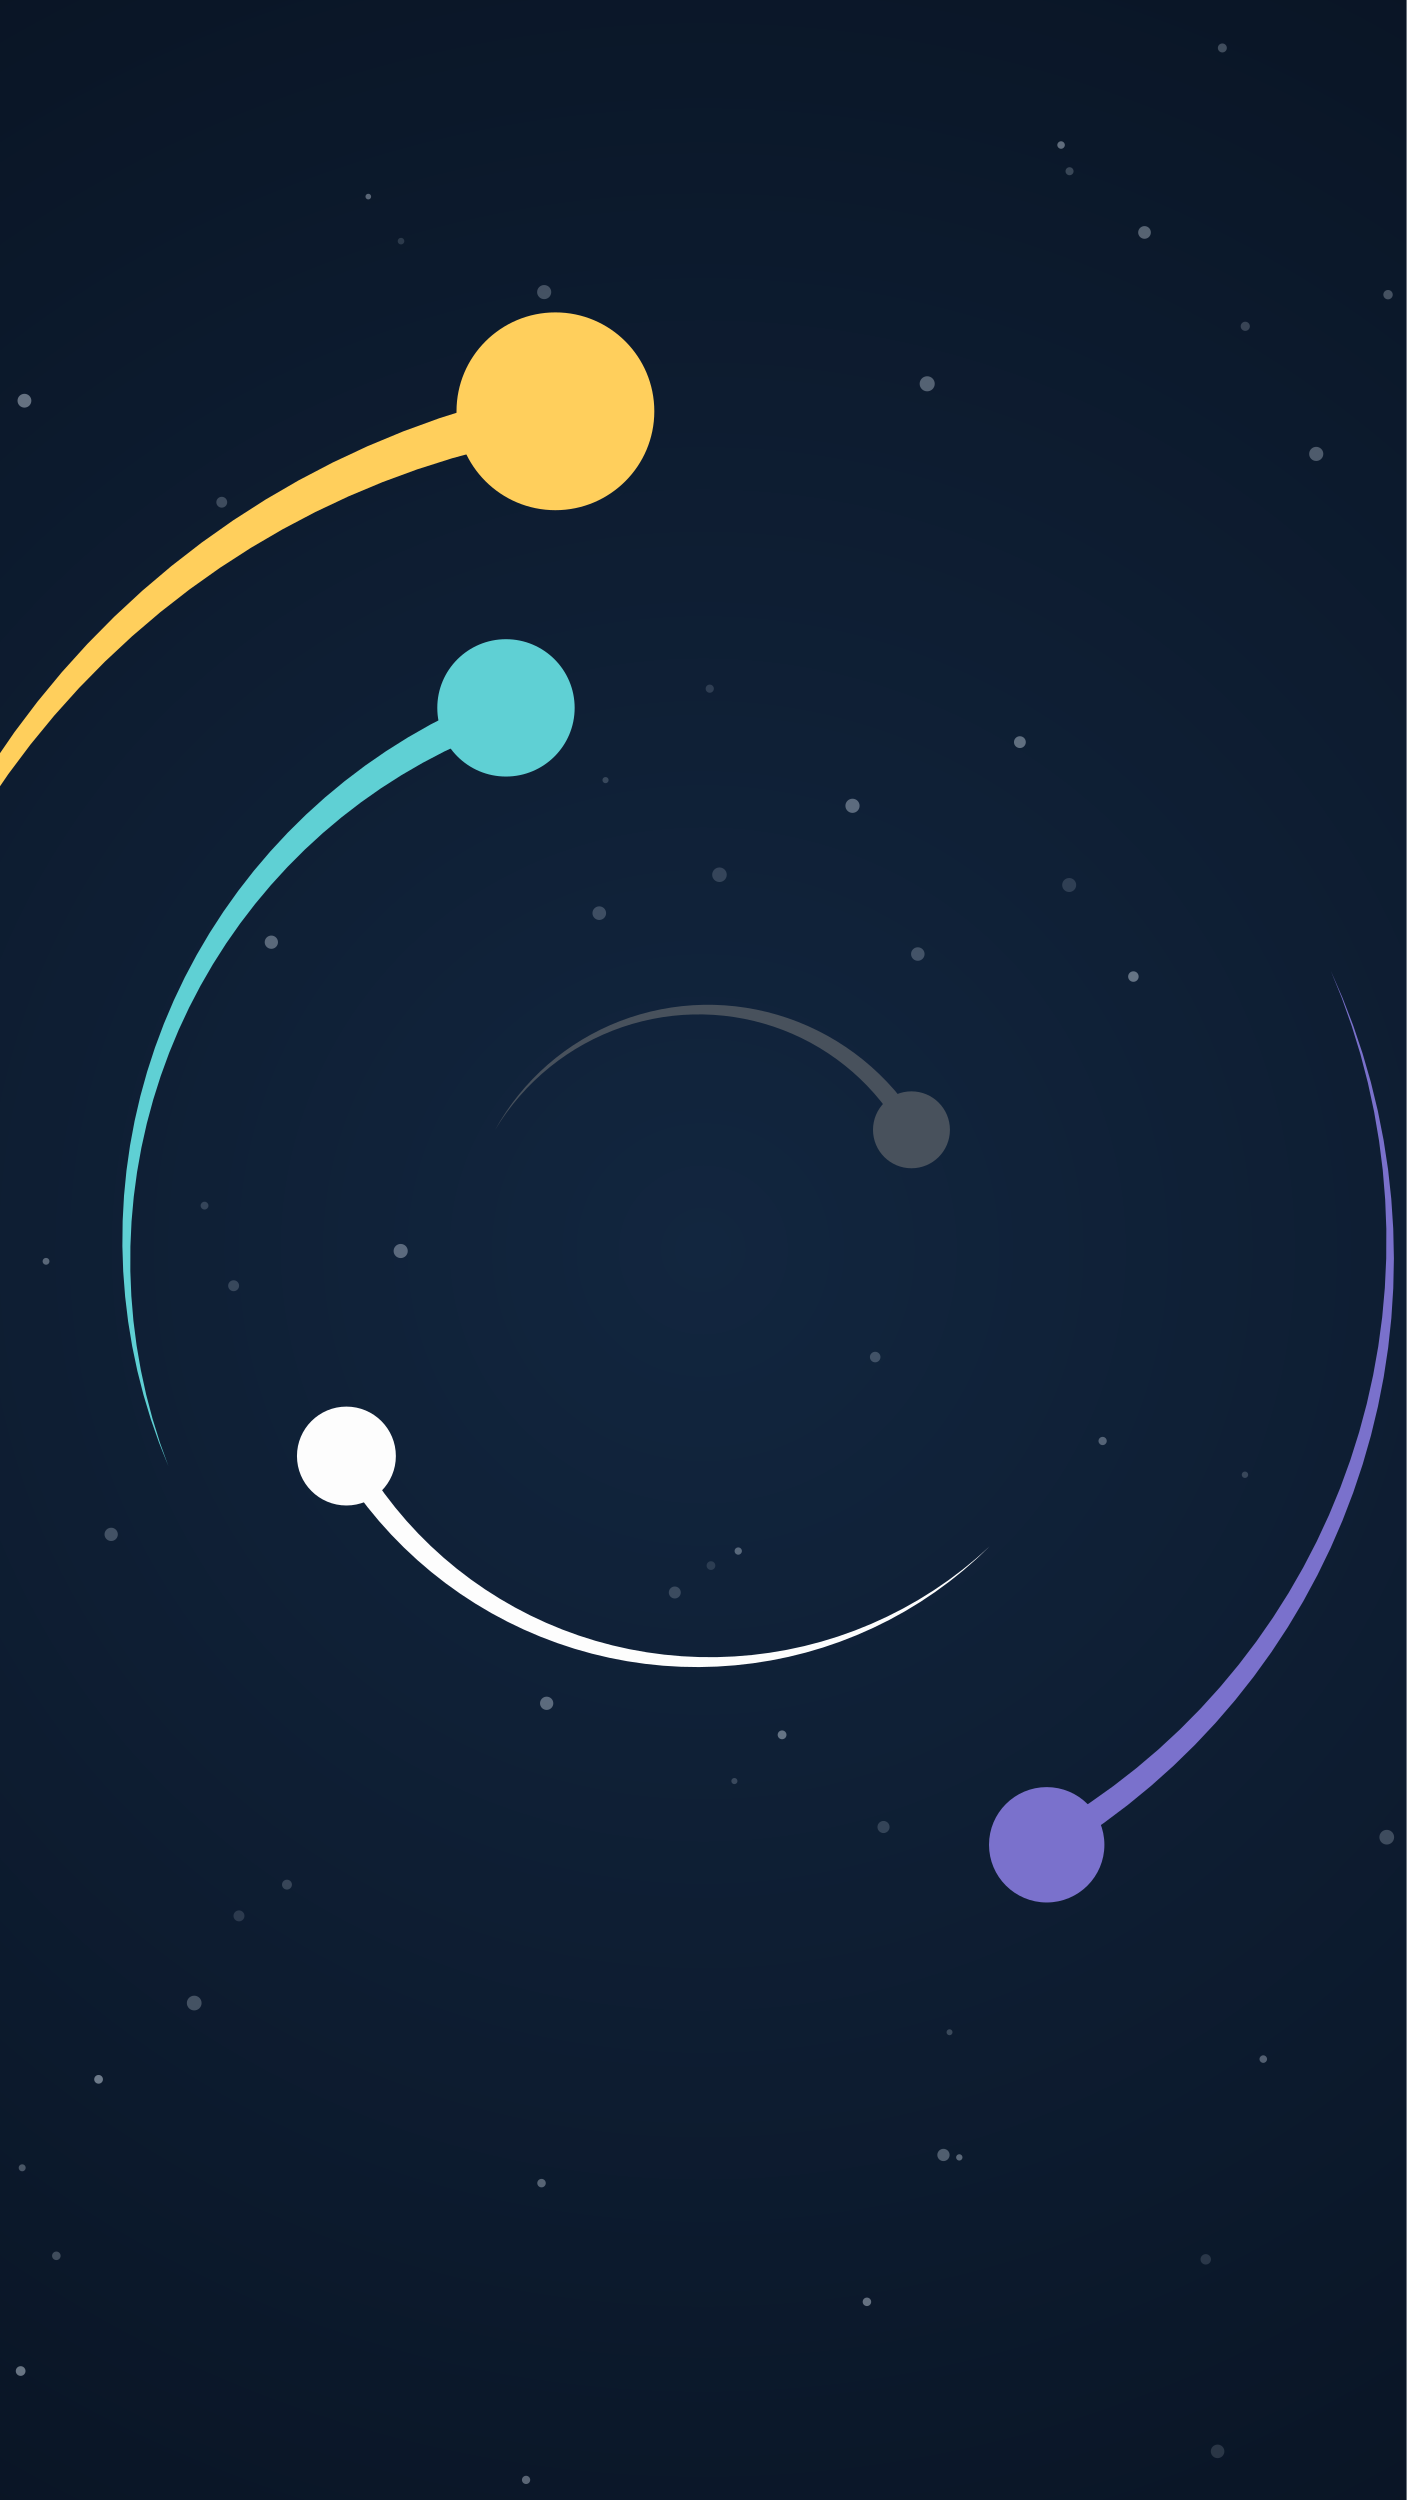
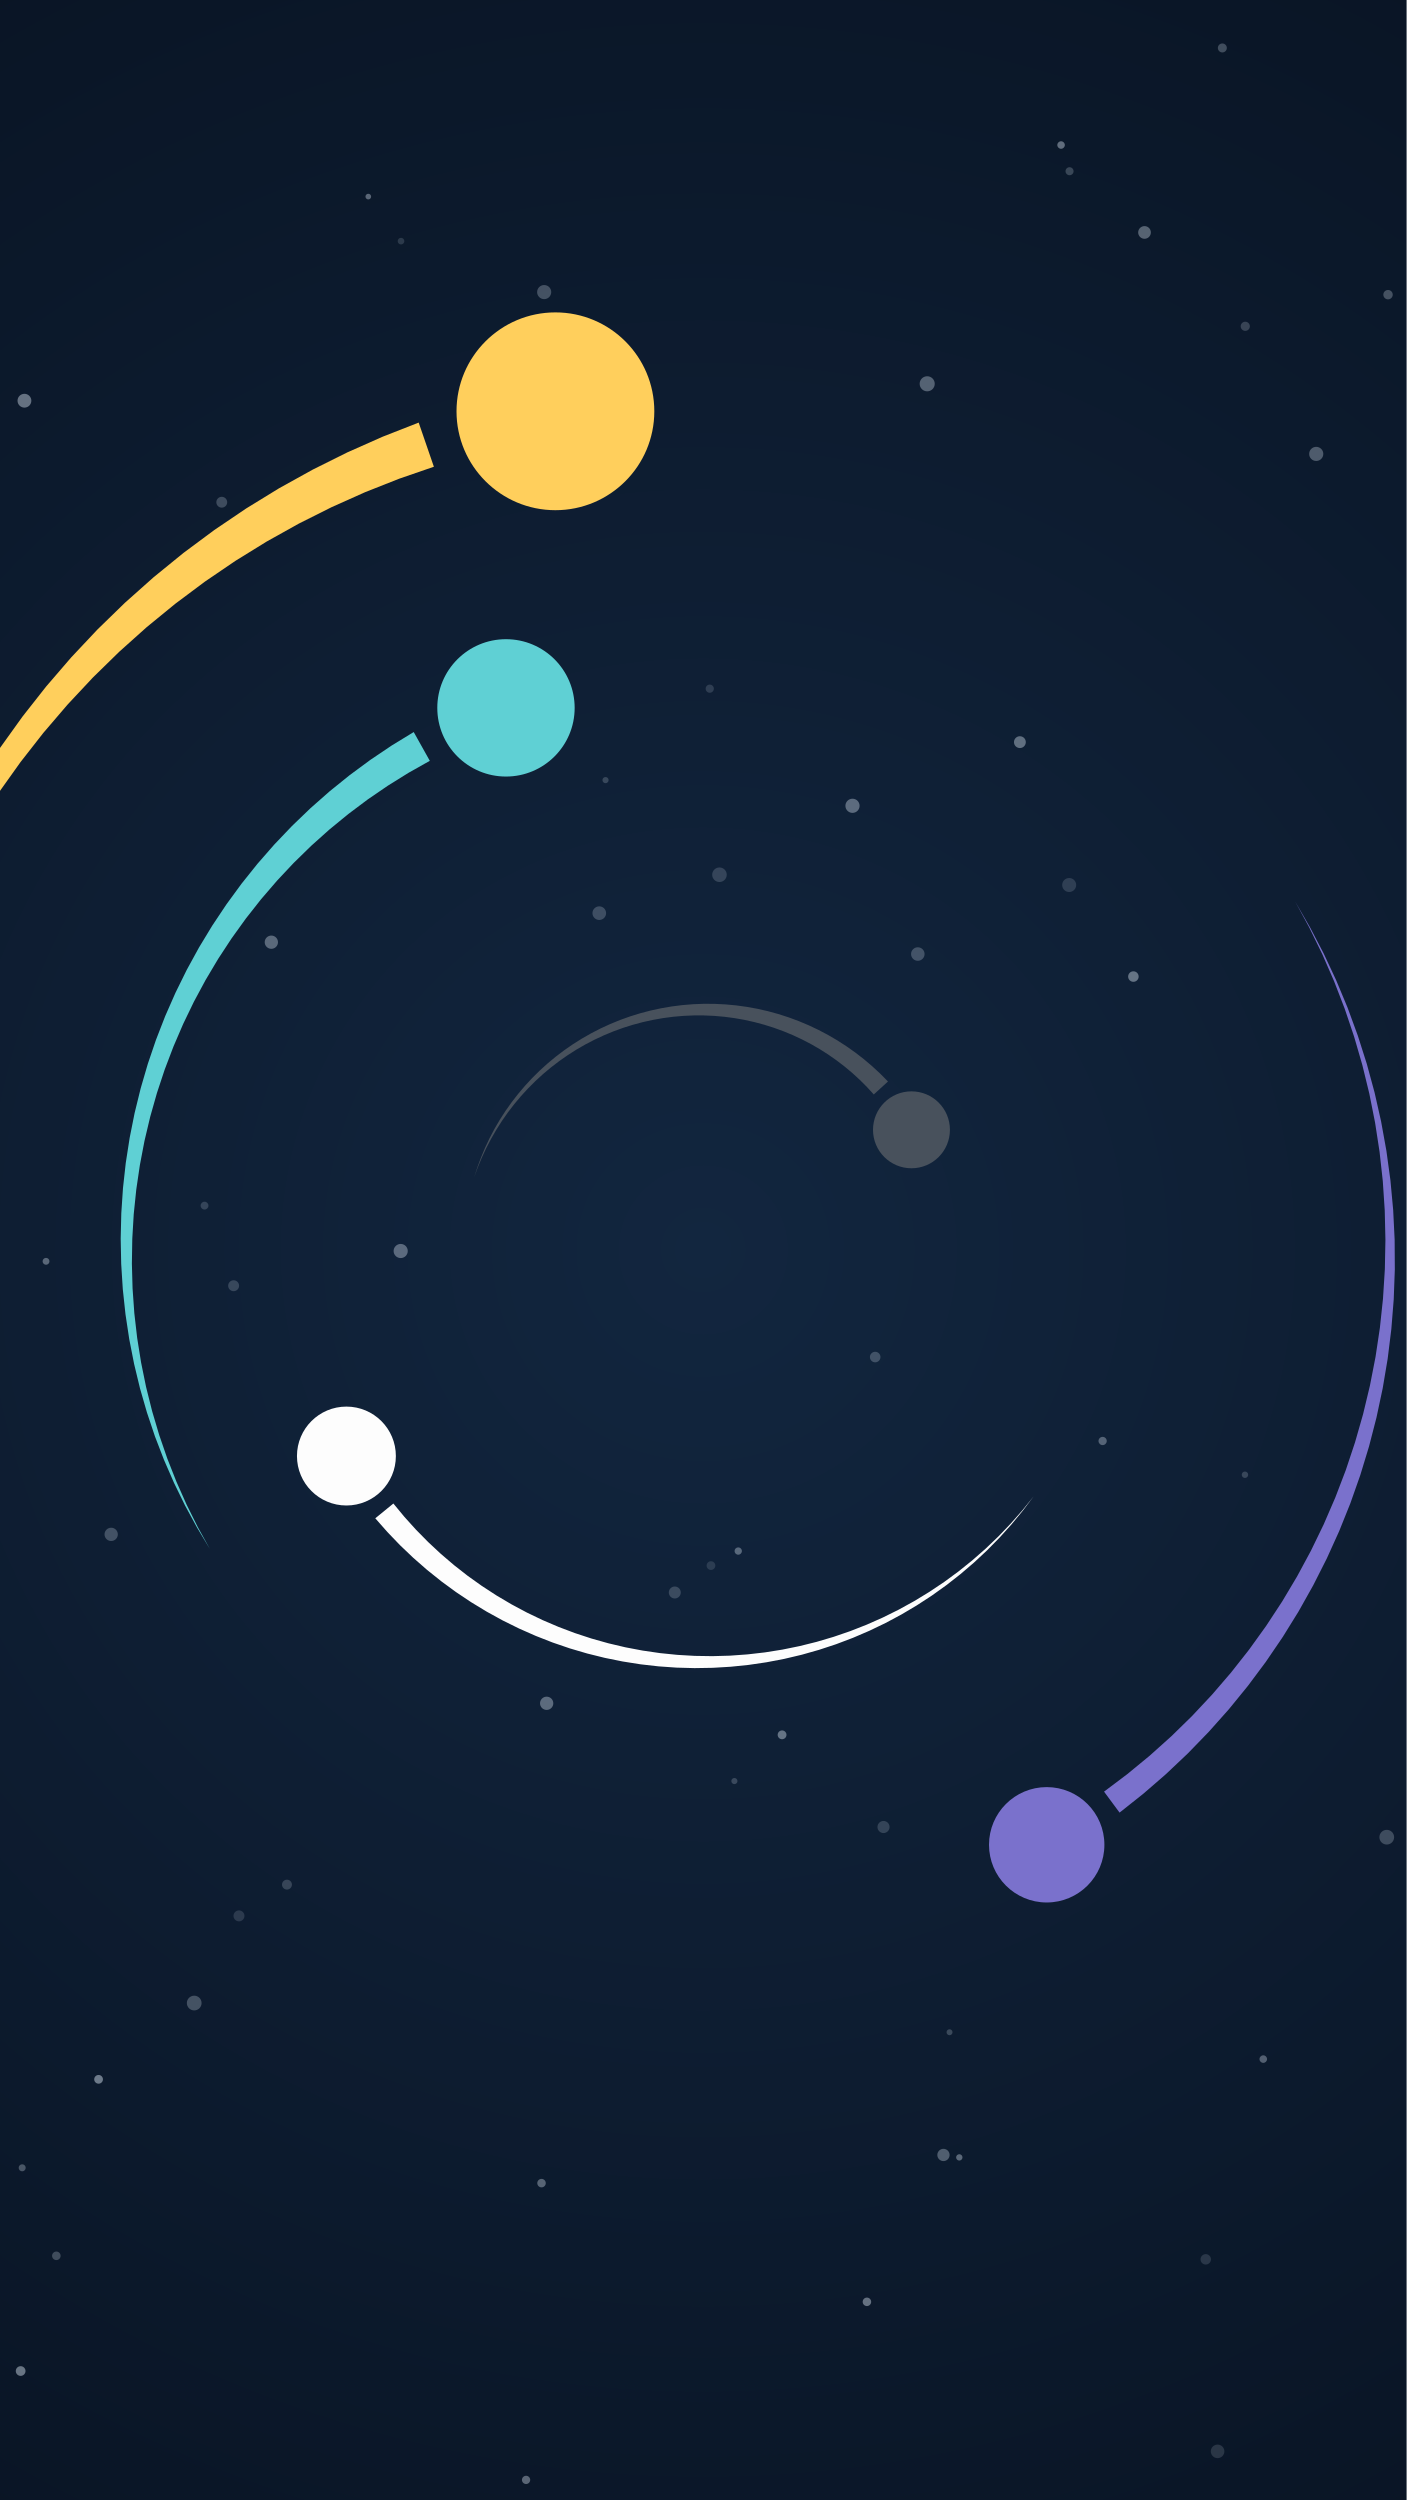
<svg xmlns="http://www.w3.org/2000/svg" width="1024" height="1820" viewBox="0 0 1024 1820">
  <defs>
    <radialGradient id="sky" gradientUnits="userSpaceOnUse" cx="512" cy="910" r="1419.6">
      <stop offset="0%" stop-color="#12263f" />
      <stop offset="52%" stop-color="#0c1a2d" />
      <stop offset="100%" stop-color="#070f1c" />
    </radialGradient>
  </defs>
  <rect width="1024" height="1820" fill="url(#sky)" />
  <g fill="#dbe6f2">
    <circle cx="668.17" cy="694.54" r="4.92" opacity="0.25" />
    <circle cx="397.97" cy="1240" r="4.83" opacity="0.38" />
    <circle cx="80.94" cy="1117.02" r="4.84" opacity="0.26" />
    <circle cx="833.21" cy="169.22" r="4.62" opacity="0.36" />
    <circle cx="15.03" cy="1726.11" r="3.54" opacity="0.45" />
    <circle cx="802.71" cy="1049.04" r="3" opacity="0.34" />
    <circle cx="637.14" cy="987.94" r="3.84" opacity="0.24" />
    <circle cx="208.91" cy="1372.01" r="3.6" opacity="0.2" />
    <circle cx="17.79" cy="291.72" r="5.03" opacity="0.43" />
    <circle cx="268.12" cy="143.12" r="2.06" opacity="0.38" />
    <circle cx="516.7" cy="501.36" r="2.98" opacity="0.16" />
    <circle cx="440.83" cy="567.92" r="2.24" opacity="0.2" />
    <circle cx="620.62" cy="586.62" r="5.16" opacity="0.38" />
    <circle cx="877.78" cy="1644.8" r="3.8" opacity="0.15" />
    <circle cx="291.94" cy="175.55" r="2.41" opacity="0.16" />
    <circle cx="396.16" cy="212.64" r="5.14" opacity="0.27" />
    <circle cx="517.58" cy="1139.75" r="3.17" opacity="0.14" />
    <circle cx="33.51" cy="918.24" r="2.5" opacity="0.37" />
    <circle cx="41.02" cy="1642.23" r="3.11" opacity="0.25" />
    <circle cx="631.12" cy="1675.73" r="3.09" opacity="0.43" />
    <circle cx="1009.56" cy="1337.48" r="5.36" opacity="0.24" />
    <circle cx="675" cy="279.4" r="5.49" opacity="0.35" />
    <circle cx="742.48" cy="540.28" r="4.31" opacity="0.4" />
    <circle cx="491.25" cy="1159.34" r="4.36" opacity="0.21" />
    <circle cx="886.4" cy="1784.6" r="4.94" opacity="0.15" />
    <circle cx="436.27" cy="664.78" r="4.96" opacity="0.23" />
    <circle cx="698.37" cy="1570.58" r="2.31" opacity="0.38" />
    <circle cx="16.15" cy="1578.16" r="2.56" opacity="0.3" />
    <circle cx="148.9" cy="877.69" r="2.85" opacity="0.19" />
    <circle cx="677.38" cy="843.06" r="2.78" opacity="0.28" />
    <circle cx="958.21" cy="330.45" r="5.15" opacity="0.32" />
    <circle cx="569.35" cy="1262.96" r="3.21" opacity="0.42" />
    <circle cx="534.64" cy="1296.61" r="2.23" opacity="0.21" />
    <circle cx="394.23" cy="1589.32" r="3.09" opacity="0.36" />
    <circle cx="691.26" cy="1479.47" r="2.17" opacity="0.22" />
    <circle cx="1010.49" cy="214.52" r="3.42" opacity="0.28" />
    <circle cx="291.7" cy="910.73" r="5.15" opacity="0.37" />
    <circle cx="686.84" cy="1568.81" r="4.47" opacity="0.33" />
    <circle cx="906.56" cy="237.55" r="3.34" opacity="0.21" />
    <circle cx="537.43" cy="1129.16" r="2.67" opacity="0.36" />
    <circle cx="778.63" cy="124.65" r="2.93" opacity="0.22" />
    <circle cx="197.54" cy="685.92" r="4.83" opacity="0.37" />
    <circle cx="71.76" cy="1513.75" r="3.18" opacity="0.47" />
    <circle cx="825.11" cy="710.94" r="3.83" opacity="0.42" />
    <circle cx="906.33" cy="1073.62" r="2.34" opacity="0.2" />
    <circle cx="643.2" cy="1330.06" r="4.4" opacity="0.19" />
    <circle cx="382.98" cy="1805.37" r="3" opacity="0.38" />
    <circle cx="161.44" cy="365.62" r="3.95" opacity="0.24" />
    <circle cx="170.08" cy="936.01" r="3.98" opacity="0.2" />
    <circle cx="141.39" cy="1458.22" r="5.36" opacity="0.27" />
    <circle cx="889.87" cy="34.91" r="3.27" opacity="0.26" />
    <circle cx="173.98" cy="1394.76" r="3.99" opacity="0.15" />
    <circle cx="778.36" cy="644.29" r="5.1" opacity="0.16" />
    <circle cx="919.66" cy="1499.02" r="2.75" opacity="0.34" />
    <circle cx="772.46" cy="105.58" r="2.74" opacity="0.41" />
    <circle cx="523.77" cy="636.81" r="5.3" opacity="0.18" />
  </g>
  <g fill="#48515c">
-     <path d="M 360.45 822.5 L 364.28 815.89 L 368.41 809.46 L 372.82 803.2 L 377.5 797.14 L 382.44 791.28 L 387.64 785.64 L 393.08 780.22 L 398.76 775.05 L 404.67 770.12 L 410.79 765.45 L 417.11 761.05 L 423.63 756.93 L 430.32 753.09 L 437.18 749.55 L 444.19 746.3 L 451.35 743.36 L 458.63 740.74 L 466.03 738.43 L 473.52 736.44 L 481.11 734.79 L 488.76 733.46 L 496.47 732.47 L 504.22 731.82 L 512 731.5 L 519.79 731.52 L 527.58 731.89 L 535.36 732.59 L 543.1 733.64 L 550.79 735.02 L 558.43 736.74 L 565.98 738.79 L 573.45 741.17 L 580.81 743.87 L 588.05 746.9 L 595.16 750.25 L 602.13 753.9 L 608.93 757.86 L 615.55 762.11 L 622 766.65 L 628.24 771.47 L 634.27 776.57 L 640.07 781.93 L 645.65 787.54 L 650.97 793.39 L 656.04 799.47 L 660.85 805.78 L 665.37 812.29 L 669.62 819 L 657.49 826 L 653.81 819.66 L 649.86 813.47 L 645.63 807.46 L 641.14 801.64 L 636.4 796.01 L 631.41 790.59 L 626.19 785.38 L 620.74 780.41 L 615.07 775.68 L 609.2 771.19 L 603.13 766.96 L 596.88 762.99 L 590.45 759.3 L 583.86 755.89 L 577.13 752.77 L 570.26 749.94 L 563.26 747.41 L 556.16 745.19 L 548.96 743.28 L 541.68 741.68 L 534.33 740.4 L 526.92 739.44 L 519.47 738.81 L 512 738.5 L 504.51 738.52 L 497.03 738.86 L 489.56 739.53 L 482.12 740.53 L 474.72 741.85 L 467.39 743.5 L 460.12 745.46 L 452.94 747.75 L 445.87 750.34 L 438.9 753.25 L 432.07 756.45 L 425.38 759.96 L 418.83 763.76 L 412.46 767.84 L 406.27 772.2 L 400.26 776.84 L 394.46 781.73 L 388.88 786.88 L 383.51 792.26 L 378.39 797.89 L 373.51 803.73 L 368.89 809.79 L 364.53 816.05 L 360.45 822.5 Z" />
+     <path d="M 345.21 857.02 L 347.55 849.74 L 350.2 842.57 L 353.16 835.51 L 356.43 828.59 L 360 821.81 L 363.87 815.18 L 368.03 808.73 L 372.47 802.45 L 377.18 796.38 L 382.16 790.5 L 387.39 784.85 L 392.87 779.43 L 398.59 774.24 L 404.53 769.31 L 410.68 764.64 L 417.04 760.23 L 423.59 756.11 L 430.32 752.27 L 437.22 748.72 L 444.27 745.48 L 451.46 742.54 L 458.78 739.92 L 466.21 737.62 L 473.74 735.65 L 481.36 734 L 489.05 732.69 L 496.79 731.71 L 504.58 731.07 L 512.39 730.77 L 520.21 730.81 L 528.03 731.2 L 535.84 731.92 L 543.61 732.99 L 551.33 734.39 L 558.99 736.13 L 566.57 738.21 L 574.07 740.62 L 581.45 743.35 L 588.72 746.41 L 595.85 749.78 L 602.83 753.46 L 609.65 757.45 L 616.29 761.74 L 622.75 766.31 L 629.01 771.17 L 635.05 776.3 L 640.87 781.69 L 646.45 787.33 L 636.11 796.77 L 631.15 791.36 L 625.96 786.17 L 620.55 781.2 L 614.92 776.48 L 609.08 772 L 603.04 767.77 L 596.83 763.81 L 590.44 760.12 L 583.89 756.71 L 577.19 753.58 L 570.35 750.75 L 563.4 748.22 L 556.33 745.99 L 549.16 744.07 L 541.92 742.46 L 534.6 741.17 L 527.23 740.2 L 519.81 739.55 L 512.37 739.23 L 504.91 739.23 L 497.46 739.56 L 490.02 740.21 L 482.61 741.19 L 475.24 742.49 L 467.93 744.11 L 460.7 746.05 L 453.54 748.3 L 446.49 750.87 L 439.55 753.75 L 432.74 756.93 L 426.06 760.41 L 419.54 764.17 L 413.19 768.23 L 407.01 772.56 L 401.02 777.15 L 395.23 782.01 L 389.66 787.13 L 384.31 792.48 L 379.19 798.07 L 374.32 803.88 L 369.7 809.9 L 365.35 816.12 L 361.27 822.54 L 357.47 829.13 L 353.95 835.88 L 350.74 842.79 L 347.82 849.84 L 345.21 857.02 Z" />
    <circle cx="663.55" cy="822.5" r="28" />
  </g>
  <g fill="#fdfdfd">
-     <path d="M 720.4 1125.8 L 711.01 1134.76 L 701.24 1143.3 L 691.11 1151.42 L 680.62 1159.1 L 669.81 1166.33 L 658.69 1173.08 L 647.28 1179.36 L 635.59 1185.13 L 623.67 1190.4 L 611.52 1195.16 L 599.16 1199.39 L 586.63 1203.08 L 573.94 1206.23 L 561.11 1208.82 L 548.18 1210.87 L 535.16 1212.35 L 522.09 1213.27 L 508.97 1213.63 L 495.85 1213.42 L 482.73 1212.64 L 469.66 1211.29 L 456.64 1209.38 L 443.71 1206.9 L 430.9 1203.87 L 418.21 1200.29 L 405.69 1196.15 L 393.35 1191.48 L 381.21 1186.27 L 369.3 1180.54 L 357.64 1174.3 L 346.26 1167.55 L 335.17 1160.32 L 324.4 1152.6 L 313.96 1144.43 L 303.88 1135.8 L 294.18 1126.74 L 284.86 1117.26 L 275.97 1107.39 L 267.5 1097.13 L 259.48 1086.51 L 251.92 1075.54 L 244.83 1064.25 L 259.55 1055.75 L 265.92 1066.63 L 272.75 1077.23 L 280.03 1087.53 L 287.77 1097.52 L 295.93 1107.17 L 304.5 1116.46 L 313.48 1125.38 L 322.84 1133.91 L 332.57 1142.04 L 342.64 1149.74 L 353.05 1157 L 363.77 1163.81 L 374.78 1170.16 L 386.06 1176.03 L 397.59 1181.41 L 409.35 1186.29 L 421.32 1190.66 L 433.48 1194.51 L 445.8 1197.83 L 458.26 1200.62 L 470.84 1202.87 L 483.51 1204.58 L 496.25 1205.74 L 509.04 1206.34 L 521.86 1206.4 L 534.67 1205.89 L 547.46 1204.84 L 560.19 1203.23 L 572.86 1201.07 L 585.43 1198.37 L 597.88 1195.12 L 610.18 1191.34 L 622.32 1187.02 L 634.27 1182.18 L 646 1176.82 L 657.51 1170.96 L 668.75 1164.6 L 679.72 1157.76 L 690.39 1150.45 L 700.73 1142.67 L 710.75 1134.45 L 720.4 1125.8 Z" />
+     <path d="M 752.48 1089.36 L 744.66 1099.71 L 736.4 1109.72 L 727.7 1119.37 L 718.6 1128.64 L 709.09 1137.52 L 699.2 1145.98 L 688.95 1154.01 L 678.35 1161.6 L 667.43 1168.72 L 656.21 1175.37 L 644.69 1181.54 L 632.92 1187.2 L 620.9 1192.36 L 608.67 1196.99 L 596.23 1201.09 L 583.63 1204.66 L 570.87 1207.68 L 557.98 1210.14 L 545 1212.05 L 531.93 1213.39 L 518.81 1214.17 L 505.65 1214.39 L 492.5 1214.03 L 479.36 1213.1 L 466.26 1211.61 L 453.24 1209.55 L 440.3 1206.93 L 427.48 1203.75 L 414.81 1200.02 L 402.29 1195.74 L 389.97 1190.91 L 377.86 1185.56 L 365.98 1179.69 L 354.36 1173.3 L 343.02 1166.41 L 331.99 1159.04 L 321.27 1151.19 L 310.89 1142.87 L 300.88 1134.11 L 291.25 1124.93 L 282.02 1115.32 L 273.21 1105.32 L 286.37 1094.56 L 294.4 1104.27 L 302.85 1113.63 L 311.71 1122.62 L 320.95 1131.23 L 330.56 1139.44 L 340.52 1147.23 L 350.82 1154.58 L 361.43 1161.49 L 372.34 1167.94 L 383.53 1173.92 L 394.97 1179.41 L 406.65 1184.4 L 418.54 1188.89 L 430.62 1192.86 L 442.87 1196.31 L 455.26 1199.23 L 467.78 1201.61 L 480.4 1203.45 L 493.09 1204.74 L 505.84 1205.48 L 518.62 1205.68 L 531.4 1205.32 L 544.16 1204.4 L 556.88 1202.94 L 569.53 1200.92 L 582.1 1198.36 L 594.55 1195.26 L 606.86 1191.62 L 619.01 1187.45 L 630.98 1182.75 L 642.74 1177.54 L 654.27 1171.82 L 665.56 1165.6 L 676.57 1158.89 L 687.29 1151.72 L 697.69 1144.08 L 707.76 1135.99 L 717.48 1127.47 L 726.83 1118.53 L 735.79 1109.18 L 744.35 1099.46 L 752.48 1089.36 Z" />
    <circle cx="252.19" cy="1060" r="36" />
  </g>
  <g fill="#5fd0d4">
-     <path d="M 122.58 1067.33 L 115.82 1050.4 L 109.79 1033.18 L 104.51 1015.69 L 99.99 997.98 L 96.24 980.08 L 93.27 962.01 L 91.09 943.83 L 89.69 925.55 L 89.09 907.21 L 89.29 888.85 L 90.28 870.5 L 92.07 852.19 L 94.65 833.97 L 98.03 815.87 L 102.19 797.91 L 107.13 780.14 L 112.84 762.58 L 119.31 745.28 L 126.53 728.26 L 134.49 711.56 L 143.18 695.2 L 152.57 679.23 L 162.66 663.66 L 173.42 648.54 L 184.83 633.89 L 196.88 619.74 L 209.54 606.11 L 222.79 593.03 L 236.6 580.54 L 250.96 568.64 L 265.83 557.37 L 281.19 546.75 L 297 536.8 L 313.24 527.53 L 329.89 518.98 L 346.9 511.14 L 364.25 504.05 L 372.46 526.61 L 355.83 532.72 L 339.47 539.56 L 323.41 547.1 L 307.69 555.35 L 292.32 564.27 L 277.34 573.86 L 262.78 584.1 L 248.67 594.97 L 235.03 606.45 L 221.89 618.52 L 209.28 631.16 L 197.22 644.35 L 185.74 658.06 L 174.85 672.26 L 164.58 686.94 L 154.95 702.06 L 145.98 717.59 L 137.68 733.51 L 130.08 749.79 L 123.18 766.4 L 117.01 783.31 L 111.57 800.48 L 106.88 817.88 L 102.95 835.48 L 99.78 853.26 L 97.38 871.16 L 95.76 889.17 L 94.93 907.25 L 94.88 925.35 L 95.61 943.46 L 97.13 961.54 L 99.44 979.54 L 102.53 997.44 L 106.39 1015.2 L 111.03 1032.8 L 116.43 1050.18 L 122.58 1067.33 Z" />
+     <path d="M 152.78 1127.62 L 143.39 1111.99 L 134.68 1095.95 L 126.68 1079.54 L 119.38 1062.78 L 112.81 1045.71 L 106.99 1028.35 L 101.92 1010.75 L 97.62 992.92 L 94.09 974.92 L 91.35 956.76 L 89.39 938.49 L 88.23 920.14 L 87.86 901.74 L 88.3 883.32 L 89.53 864.93 L 91.56 846.6 L 94.39 828.36 L 98.01 810.24 L 102.42 792.28 L 107.6 774.52 L 113.56 756.99 L 120.27 739.72 L 127.74 722.74 L 135.94 706.09 L 144.86 689.8 L 154.49 673.9 L 164.81 658.43 L 175.79 643.4 L 187.43 628.85 L 199.7 614.81 L 212.57 601.31 L 226.03 588.37 L 240.05 576.01 L 254.6 564.27 L 269.66 553.16 L 285.2 542.7 L 301.19 532.93 L 312.9 553.88 L 297.47 562.57 L 282.42 571.94 L 267.77 581.96 L 253.57 592.61 L 239.82 603.88 L 226.57 615.74 L 213.84 628.18 L 201.65 641.17 L 190.03 654.68 L 178.99 668.7 L 168.56 683.2 L 158.77 698.14 L 149.63 713.51 L 141.15 729.28 L 133.36 745.41 L 126.28 761.87 L 119.9 778.64 L 114.26 795.69 L 109.36 812.97 L 105.21 830.47 L 101.83 848.15 L 99.21 865.96 L 97.36 883.89 L 96.3 901.9 L 96.01 919.95 L 96.51 938.01 L 97.79 956.05 L 99.86 974.02 L 102.71 991.91 L 106.33 1009.66 L 110.73 1027.26 L 115.89 1044.66 L 121.8 1061.84 L 128.46 1078.75 L 135.85 1095.38 L 143.96 1111.68 L 152.78 1127.62 Z" />
    <circle cx="368.35" cy="515.33" r="50" />
  </g>
  <g fill="#7a71cc">
-     <path d="M 968.77 706.63 L 977.37 726.41 L 985.12 746.55 L 991.99 767.01 L 997.98 787.77 L 1003.07 808.78 L 1007.26 829.99 L 1010.52 851.39 L 1012.86 872.91 L 1014.28 894.53 L 1014.76 916.19 L 1014.3 937.88 L 1012.91 959.53 L 1010.59 981.12 L 1007.33 1002.59 L 1003.15 1023.92 L 998.05 1045.06 L 992.05 1065.98 L 985.14 1086.62 L 977.34 1106.96 L 968.67 1126.96 L 959.14 1146.57 L 948.77 1165.77 L 937.57 1184.51 L 925.57 1202.76 L 912.79 1220.49 L 899.25 1237.66 L 884.97 1254.23 L 869.98 1270.19 L 854.31 1285.49 L 837.98 1300.11 L 821.03 1314.02 L 803.49 1327.2 L 785.38 1339.61 L 766.75 1351.24 L 757.25 1334.79 L 775.48 1324.05 L 793.25 1312.54 L 810.51 1300.26 L 827.23 1287.25 L 843.39 1273.52 L 858.95 1259.09 L 873.88 1244 L 888.15 1228.27 L 901.74 1211.93 L 914.63 1195.01 L 926.77 1177.54 L 938.16 1159.56 L 948.77 1141.08 L 958.58 1122.16 L 967.56 1102.82 L 975.71 1083.1 L 983.01 1063.04 L 989.44 1042.67 L 994.99 1022.03 L 999.64 1001.16 L 1003.39 980.09 L 1006.24 958.87 L 1008.16 937.54 L 1009.17 916.13 L 1009.25 894.68 L 1008.41 873.24 L 1006.64 851.84 L 1003.95 830.53 L 1000.34 809.34 L 995.81 788.32 L 990.39 767.49 L 984.06 746.91 L 976.85 726.61 L 968.77 706.63 Z" />
+     <path d="M 942.83 656.25 L 953.61 674.93 L 963.59 694.06 L 972.73 713.62 L 981.03 733.56 L 988.46 753.86 L 995.02 774.47 L 1000.69 795.35 L 1005.45 816.47 L 1009.3 837.79 L 1012.23 859.26 L 1014.23 880.86 L 1015.3 902.53 L 1015.43 924.24 L 1014.63 945.95 L 1012.89 967.61 L 1010.22 989.2 L 1006.61 1010.65 L 1002.08 1031.95 L 996.64 1053.04 L 990.29 1073.89 L 983.04 1094.46 L 974.91 1114.7 L 965.9 1134.59 L 956.04 1154.08 L 945.35 1173.14 L 933.83 1191.73 L 921.52 1209.82 L 908.44 1227.37 L 894.6 1244.35 L 880.03 1260.72 L 864.77 1276.46 L 848.83 1291.54 L 832.24 1305.92 L 815.04 1319.58 L 803.74 1304.31 L 820.64 1291.58 L 836.99 1278.13 L 852.75 1263.98 L 867.9 1249.16 L 882.39 1233.68 L 896.22 1217.59 L 909.35 1200.91 L 921.75 1183.66 L 933.41 1165.89 L 944.29 1147.62 L 954.38 1128.89 L 963.66 1109.73 L 972.11 1090.18 L 979.72 1070.27 L 986.46 1050.03 L 992.32 1029.52 L 997.3 1008.76 L 1001.39 987.79 L 1004.56 966.66 L 1006.82 945.39 L 1008.17 924.04 L 1008.59 902.63 L 1008.09 881.21 L 1006.67 859.83 L 1004.32 838.51 L 1001.06 817.3 L 996.88 796.24 L 991.79 775.37 L 985.81 754.73 L 978.94 734.35 L 971.19 714.28 L 962.58 694.54 L 953.12 675.19 L 942.83 656.25 Z" />
    <circle cx="762" cy="1343.01" r="42" />
  </g>
  <g fill="#ffcf5c">
-     <path d="M -106.49 866.75 L -104.54 839.39 L -101.37 812.12 L -97 784.99 L -91.43 758.06 L -84.67 731.37 L -76.72 704.98 L -67.61 678.95 L -57.35 653.33 L -45.96 628.16 L -33.45 603.49 L -19.85 579.38 L -5.18 555.88 L 10.52 533.02 L 27.24 510.87 L 44.93 489.45 L 63.57 468.82 L 83.13 449.02 L 103.55 430.08 L 124.82 412.05 L 146.88 394.96 L 169.69 378.85 L 193.22 363.75 L 217.41 349.69 L 242.23 336.7 L 267.61 324.81 L 293.52 314.05 L 319.9 304.44 L 346.71 295.99 L 373.89 288.73 L 401.39 282.68 L 407.29 316.16 L 381.02 320.82 L 354.96 326.63 L 329.16 333.61 L 303.66 341.72 L 278.53 350.96 L 253.81 361.31 L 229.54 372.76 L 205.79 385.28 L 182.59 398.85 L 159.99 413.45 L 138.04 429.05 L 116.78 445.61 L 96.25 463.12 L 76.5 481.54 L 57.57 500.83 L 39.49 520.95 L 22.3 541.88 L 6.04 563.56 L -9.26 585.97 L -23.57 609.04 L -36.85 632.76 L -49.09 657.05 L -60.24 681.89 L -70.3 707.22 L -79.24 732.99 L -87.03 759.16 L -93.67 785.67 L -99.13 812.48 L -103.41 839.52 L -106.49 866.75 Z" />
+     <path d="M -105.66 963.85 L -108 936.52 L -109.13 909.09 L -109.05 881.61 L -107.75 854.13 L -105.24 826.72 L -101.51 799.42 L -96.58 772.28 L -90.44 745.37 L -83.12 718.73 L -74.61 692.41 L -64.94 666.48 L -54.13 640.97 L -42.18 615.94 L -29.13 591.45 L -15 567.53 L 0.19 544.24 L 16.41 521.63 L 33.63 499.74 L 51.82 478.61 L 70.94 458.28 L 90.96 438.81 L 111.84 420.22 L 133.54 402.55 L 156.02 385.85 L 179.24 370.15 L 203.15 355.47 L 227.71 341.86 L 252.87 329.33 L 278.58 317.92 L 304.8 307.64 L 315.86 339.79 L 290.64 348.49 L 265.8 358.31 L 241.41 369.22 L 217.49 381.22 L 194.11 394.27 L 171.31 408.35 L 149.13 423.45 L 127.62 439.53 L 106.82 456.55 L 86.78 474.5 L 67.53 493.33 L 49.12 513.02 L 31.58 533.51 L 14.94 554.79 L -0.75 576.8 L -15.46 599.5 L -29.17 622.85 L -41.84 646.81 L -53.46 671.32 L -63.99 696.35 L -73.41 721.85 L -81.7 747.76 L -88.84 774.03 L -94.82 800.62 L -99.62 827.48 L -103.24 854.54 L -105.65 881.76 L -106.87 909.09 L -106.87 936.47 L -105.66 963.85 Z" />
    <circle cx="404.34" cy="299.42" r="72" />
  </g>
</svg>
